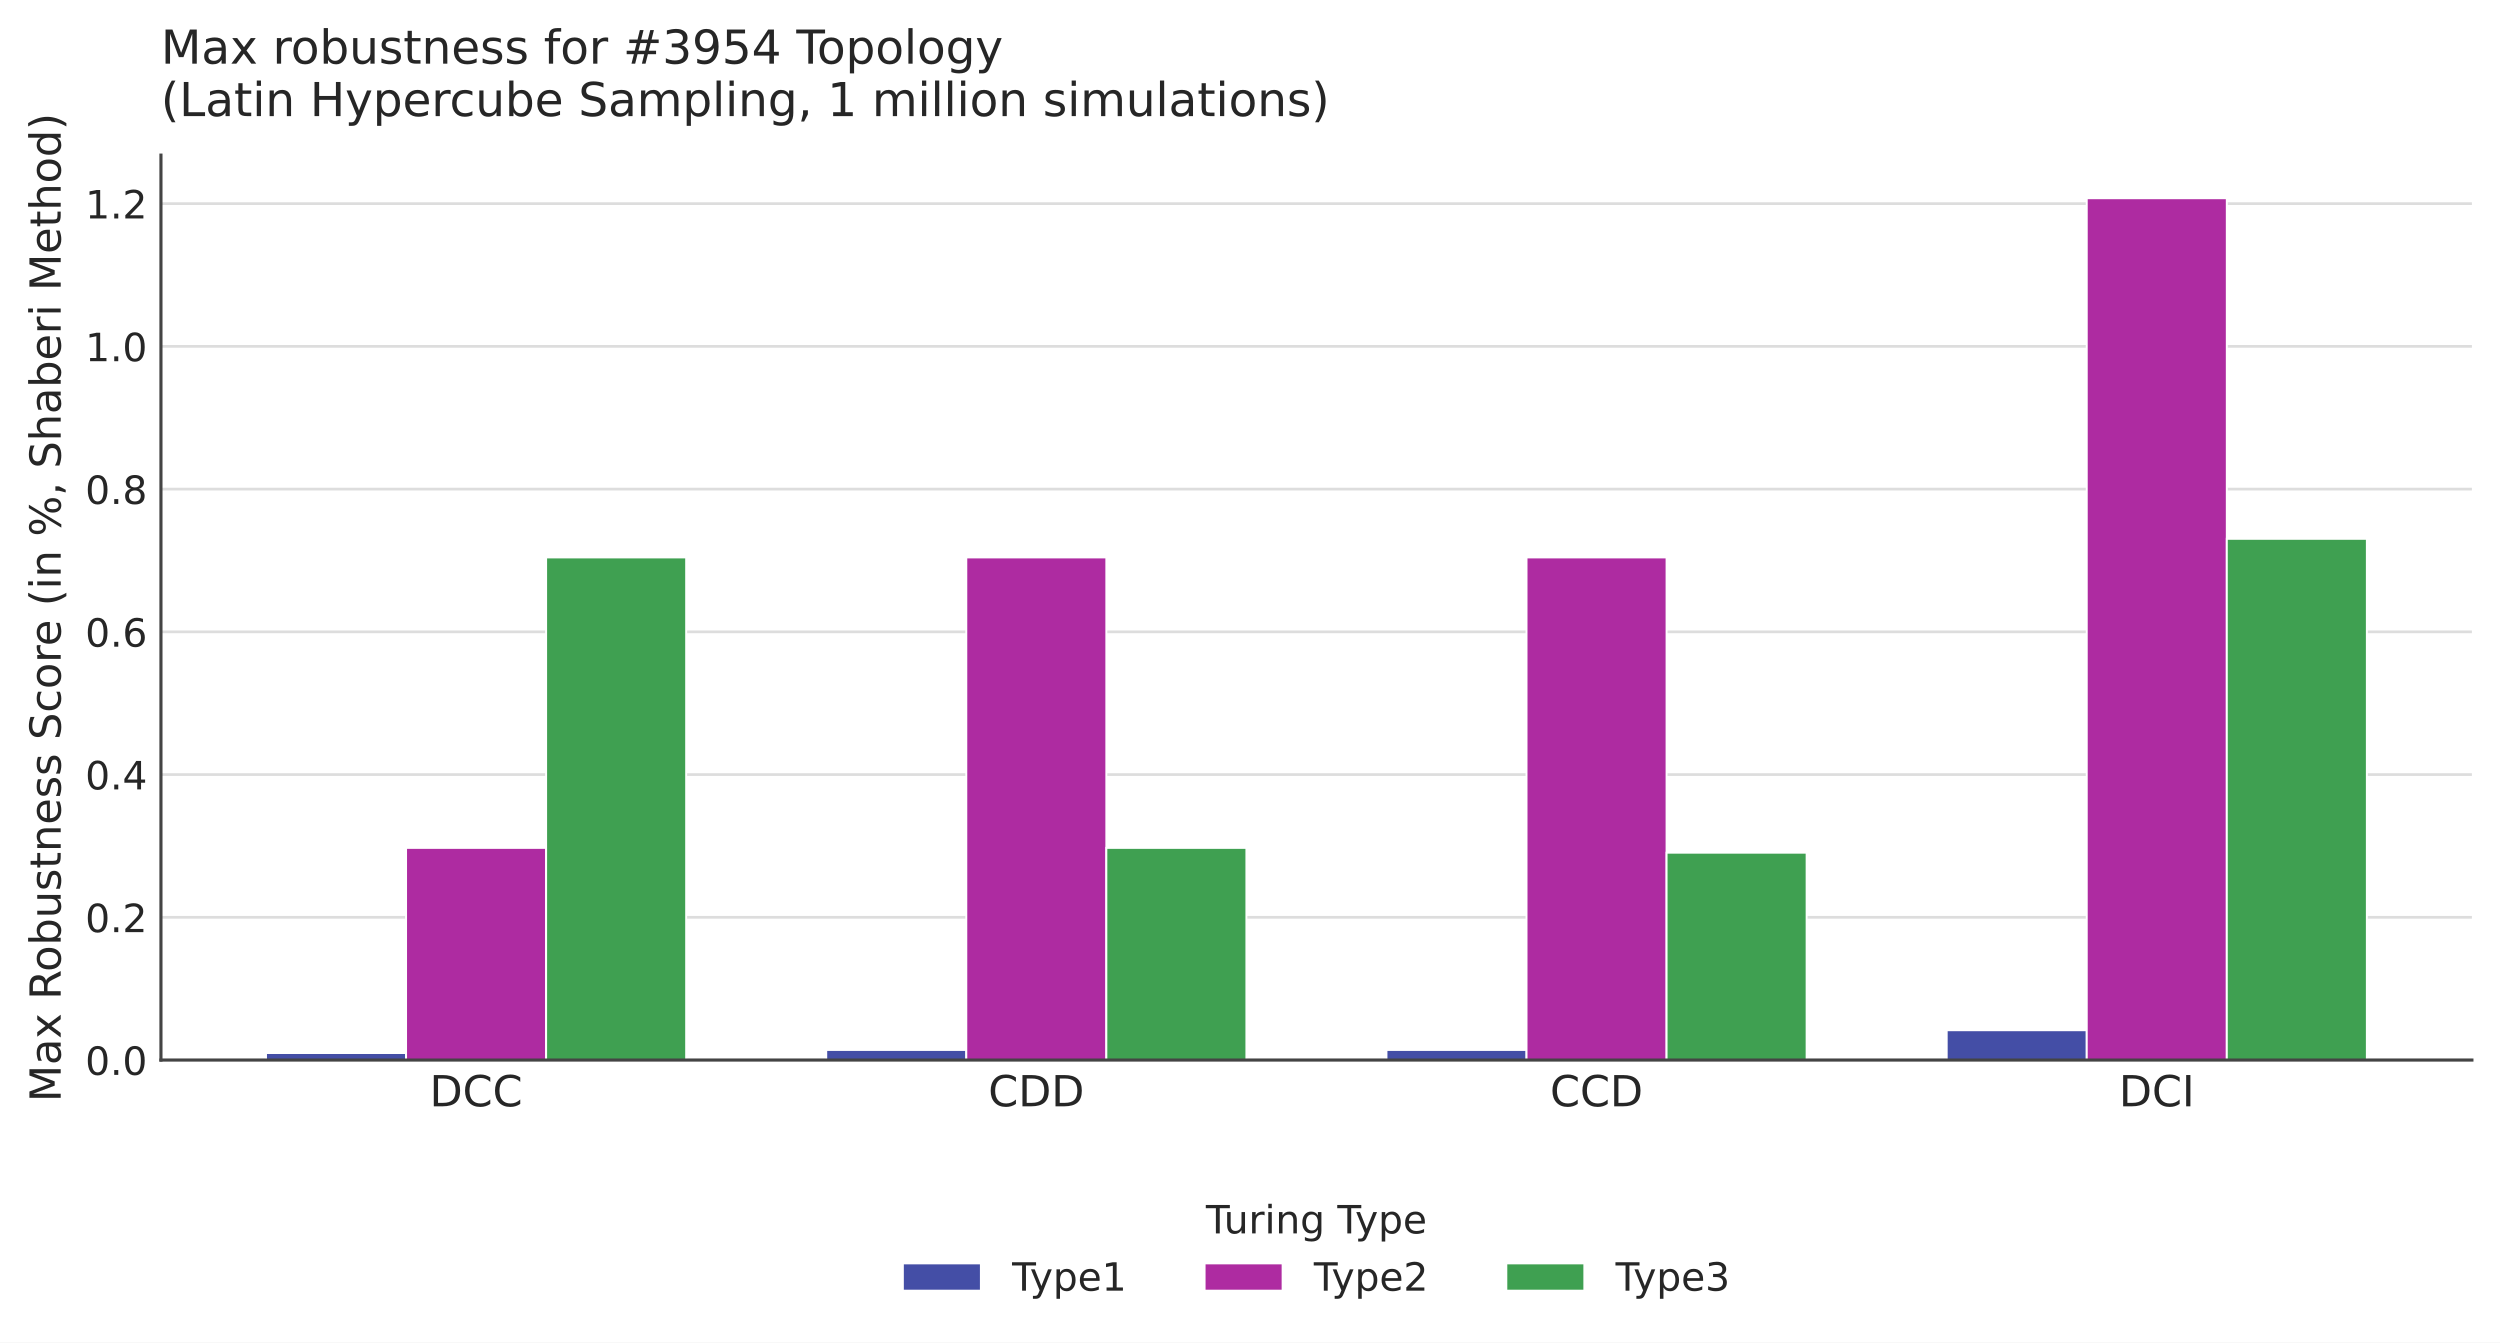
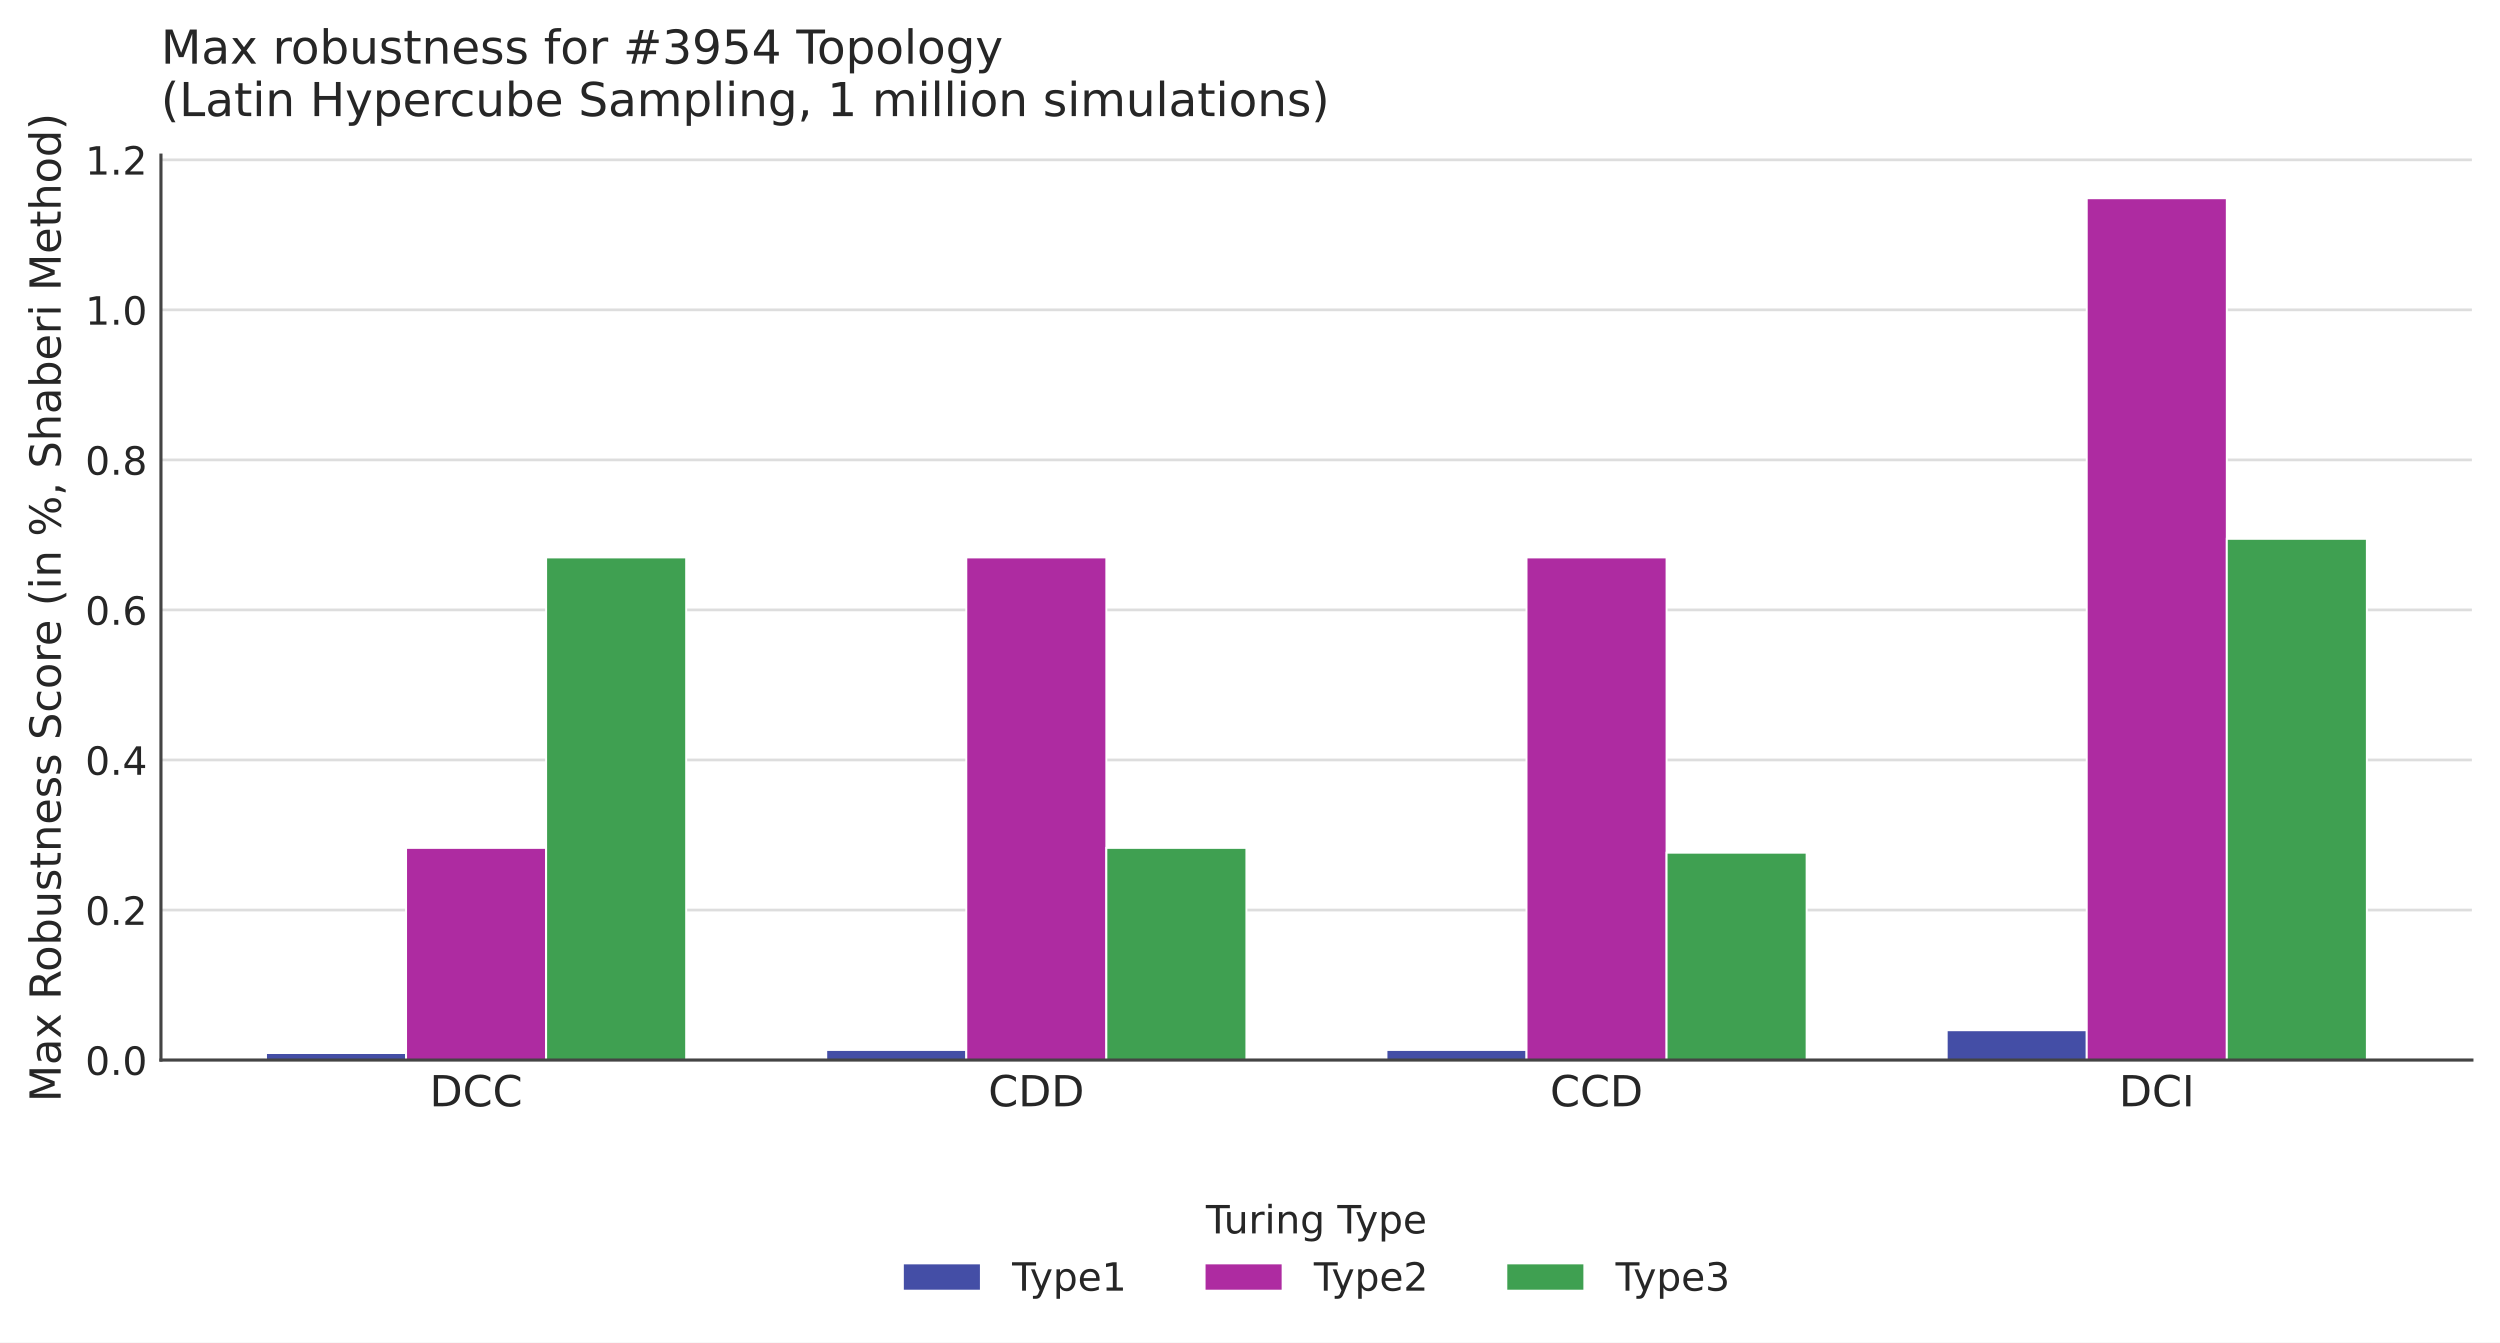
<svg xmlns="http://www.w3.org/2000/svg" xmlns:xlink="http://www.w3.org/1999/xlink" width="640.709pt" height="344.062pt" viewBox="0 0 640.709 344.062" version="1.1">
  <defs>
    <style type="text/css">*{stroke-linejoin: round; stroke-linecap: butt}</style>
  </defs>
  <g id="figure_1">
    <g id="patch_1">
      <path d="M 0 344.062  L 640.709 344.062  L 640.709 0  L 0 0  z " style="fill: #ffffff" />
    </g>
    <g id="axes_1">
      <g id="patch_2">
        <path d="M 41.249 271.675  L 633.509 271.675  L 633.509 39.755  L 41.249 39.755  z " style="fill: #ffffff" />
      </g>
      <g id="matplotlib.axis_1">
        <g id="xtick_1">
          <g id="line2d_1" />
          <g id="text_1">
            <g style="fill: #262626" transform="translate(110.0957 283.5338) scale(0.11 -0.11)">
              <defs>
                <path id="DejaVuSans-44" d="M 1259 4147  L 1259 519  L 2022 519  Q 2988 519 3436 956  Q 3884 1394 3884 2338  Q 3884 3275 3436 3711  Q 2988 4147 2022 4147  L 1259 4147  z M 628 4666  L 1925 4666  Q 3281 4666 3915 4102  Q 4550 3538 4550 2338  Q 4550 1131 3912 565  Q 3275 0 1925 0  L 628 0  L 628 4666  z " transform="scale(0.015625)" />
                <path id="DejaVuSans-43" d="M 4122 4306  L 4122 3641  Q 3803 3938 3442 4084  Q 3081 4231 2675 4231  Q 1875 4231 1450 3742  Q 1025 3253 1025 2328  Q 1025 1406 1450 917  Q 1875 428 2675 428  Q 3081 428 3442 575  Q 3803 722 4122 1019  L 4122 359  Q 3791 134 3420 21  Q 3050 -91 2638 -91  Q 1578 -91 968 557  Q 359 1206 359 2328  Q 359 3453 968 4101  Q 1578 4750 2638 4750  Q 3056 4750 3426 4639  Q 3797 4528 4122 4306  z " transform="scale(0.015625)" />
              </defs>
              <use xlink:href="#DejaVuSans-44" />
              <use xlink:href="#DejaVuSans-43" x="77.002" />
              <use xlink:href="#DejaVuSans-43" x="146.826" />
            </g>
          </g>
        </g>
        <g id="xtick_2">
          <g id="line2d_2" />
          <g id="text_2">
            <g style="fill: #262626" transform="translate(253.2794 283.5338) scale(0.11 -0.11)">
              <use xlink:href="#DejaVuSans-43" />
              <use xlink:href="#DejaVuSans-44" x="69.824" />
              <use xlink:href="#DejaVuSans-44" x="146.826" />
            </g>
          </g>
        </g>
        <g id="xtick_3">
          <g id="line2d_3" />
          <g id="text_3">
            <g style="fill: #262626" transform="translate(397.2521 283.5338) scale(0.11 -0.11)">
              <use xlink:href="#DejaVuSans-43" />
              <use xlink:href="#DejaVuSans-43" x="69.824" />
              <use xlink:href="#DejaVuSans-44" x="139.648" />
            </g>
          </g>
        </g>
        <g id="xtick_4">
          <g id="line2d_4" />
          <g id="text_4">
            <g style="fill: #262626" transform="translate(543.0483 283.5338) scale(0.11 -0.11)">
              <defs>
                <path id="DejaVuSans-49" d="M 628 4666  L 1259 4666  L 1259 0  L 628 0  L 628 4666  z " transform="scale(0.015625)" />
              </defs>
              <use xlink:href="#DejaVuSans-44" />
              <use xlink:href="#DejaVuSans-43" x="77.002" />
              <use xlink:href="#DejaVuSans-49" x="146.826" />
            </g>
          </g>
        </g>
      </g>
      <g id="matplotlib.axis_2">
        <g id="ytick_1">
          <g id="line2d_5">
-             <path d="M 41.249 271.675  L 633.509 271.675  " clip-path="url(#p489f357f24)" style="fill: none; stroke: #dddddd; stroke-width: 0.7; stroke-linecap: round" />
+             <path d="M 41.249 271.675  L 633.509 271.675  " clip-path="url(#pe543c9abd0)" style="fill: none; stroke: #dddddd; stroke-width: 0.7; stroke-linecap: round" />
          </g>
          <g id="line2d_6" />
          <g id="text_5">
            <g style="fill: #262626" transform="translate(21.84594 275.4747) scale(0.1 -0.1)">
              <defs>
                <path id="DejaVuSans-30" d="M 2034 4250  Q 1547 4250 1301 3770  Q 1056 3291 1056 2328  Q 1056 1369 1301 889  Q 1547 409 2034 409  Q 2525 409 2770 889  Q 3016 1369 3016 2328  Q 3016 3291 2770 3770  Q 2525 4250 2034 4250  z M 2034 4750  Q 2819 4750 3233 4129  Q 3647 3509 3647 2328  Q 3647 1150 3233 529  Q 2819 -91 2034 -91  Q 1250 -91 836 529  Q 422 1150 422 2328  Q 422 3509 836 4129  Q 1250 4750 2034 4750  z " transform="scale(0.015625)" />
                <path id="DejaVuSans-2e" d="M 684 794  L 1344 794  L 1344 0  L 684 0  L 684 794  z " transform="scale(0.015625)" />
              </defs>
              <use xlink:href="#DejaVuSans-30" />
              <use xlink:href="#DejaVuSans-2e" x="63.623" />
              <use xlink:href="#DejaVuSans-30" x="95.41" />
            </g>
          </g>
        </g>
        <g id="ytick_2">
          <g id="line2d_7">
-             <path d="M 41.249 235.095  L 633.509 235.095  " clip-path="url(#p489f357f24)" style="fill: none; stroke: #dddddd; stroke-width: 0.7; stroke-linecap: round" />
+             <path d="M 41.249 233.222  L 633.509 233.222  " clip-path="url(#pe543c9abd0)" style="fill: none; stroke: #dddddd; stroke-width: 0.7; stroke-linecap: round" />
          </g>
          <g id="line2d_8" />
          <g id="text_6">
-             <g style="fill: #262626" transform="translate(21.84594 238.8942) scale(0.1 -0.1)">
+             <g style="fill: #262626" transform="translate(21.84594 237.0213) scale(0.1 -0.1)">
              <defs>
                <path id="DejaVuSans-32" d="M 1228 531  L 3431 531  L 3431 0  L 469 0  L 469 531  Q 828 903 1448 1529  Q 2069 2156 2228 2338  Q 2531 2678 2651 2914  Q 2772 3150 2772 3378  Q 2772 3750 2511 3984  Q 2250 4219 1831 4219  Q 1534 4219 1204 4116  Q 875 4013 500 3803  L 500 4441  Q 881 4594 1212 4672  Q 1544 4750 1819 4750  Q 2544 4750 2975 4387  Q 3406 4025 3406 3419  Q 3406 3131 3298 2873  Q 3191 2616 2906 2266  Q 2828 2175 2409 1742  Q 1991 1309 1228 531  z " transform="scale(0.015625)" />
              </defs>
              <use xlink:href="#DejaVuSans-30" />
              <use xlink:href="#DejaVuSans-2e" x="63.623" />
              <use xlink:href="#DejaVuSans-32" x="95.41" />
            </g>
          </g>
        </g>
        <g id="ytick_3">
          <g id="line2d_9">
-             <path d="M 41.249 198.514  L 633.509 198.514  " clip-path="url(#p489f357f24)" style="fill: none; stroke: #dddddd; stroke-width: 0.7; stroke-linecap: round" />
+             <path d="M 41.249 194.769  L 633.509 194.769  " clip-path="url(#pe543c9abd0)" style="fill: none; stroke: #dddddd; stroke-width: 0.7; stroke-linecap: round" />
          </g>
          <g id="line2d_10" />
          <g id="text_7">
-             <g style="fill: #262626" transform="translate(21.84594 202.3136) scale(0.1 -0.1)">
+             <g style="fill: #262626" transform="translate(21.84594 198.568) scale(0.1 -0.1)">
              <defs>
                <path id="DejaVuSans-34" d="M 2419 4116  L 825 1625  L 2419 1625  L 2419 4116  z M 2253 4666  L 3047 4666  L 3047 1625  L 3713 1625  L 3713 1100  L 3047 1100  L 3047 0  L 2419 0  L 2419 1100  L 313 1100  L 313 1709  L 2253 4666  z " transform="scale(0.015625)" />
              </defs>
              <use xlink:href="#DejaVuSans-30" />
              <use xlink:href="#DejaVuSans-2e" x="63.623" />
              <use xlink:href="#DejaVuSans-34" x="95.41" />
            </g>
          </g>
        </g>
        <g id="ytick_4">
          <g id="line2d_11">
-             <path d="M 41.249 161.934  L 633.509 161.934  " clip-path="url(#p489f357f24)" style="fill: none; stroke: #dddddd; stroke-width: 0.7; stroke-linecap: round" />
+             <path d="M 41.249 156.315  L 633.509 156.315  " clip-path="url(#pe543c9abd0)" style="fill: none; stroke: #dddddd; stroke-width: 0.7; stroke-linecap: round" />
          </g>
          <g id="line2d_12" />
          <g id="text_8">
-             <g style="fill: #262626" transform="translate(21.84594 165.7331) scale(0.1 -0.1)">
+             <g style="fill: #262626" transform="translate(21.84594 160.1146) scale(0.1 -0.1)">
              <defs>
                <path id="DejaVuSans-36" d="M 2113 2584  Q 1688 2584 1439 2293  Q 1191 2003 1191 1497  Q 1191 994 1439 701  Q 1688 409 2113 409  Q 2538 409 2786 701  Q 3034 994 3034 1497  Q 3034 2003 2786 2293  Q 2538 2584 2113 2584  z M 3366 4563  L 3366 3988  Q 3128 4100 2886 4159  Q 2644 4219 2406 4219  Q 1781 4219 1451 3797  Q 1122 3375 1075 2522  Q 1259 2794 1537 2939  Q 1816 3084 2150 3084  Q 2853 3084 3261 2657  Q 3669 2231 3669 1497  Q 3669 778 3244 343  Q 2819 -91 2113 -91  Q 1303 -91 875 529  Q 447 1150 447 2328  Q 447 3434 972 4092  Q 1497 4750 2381 4750  Q 2619 4750 2861 4703  Q 3103 4656 3366 4563  z " transform="scale(0.015625)" />
              </defs>
              <use xlink:href="#DejaVuSans-30" />
              <use xlink:href="#DejaVuSans-2e" x="63.623" />
              <use xlink:href="#DejaVuSans-36" x="95.41" />
            </g>
          </g>
        </g>
        <g id="ytick_5">
          <g id="line2d_13">
-             <path d="M 41.249 125.353  L 633.509 125.353  " clip-path="url(#p489f357f24)" style="fill: none; stroke: #dddddd; stroke-width: 0.7; stroke-linecap: round" />
+             <path d="M 41.249 117.862  L 633.509 117.862  " clip-path="url(#pe543c9abd0)" style="fill: none; stroke: #dddddd; stroke-width: 0.7; stroke-linecap: round" />
          </g>
          <g id="line2d_14" />
          <g id="text_9">
-             <g style="fill: #262626" transform="translate(21.84594 129.1525) scale(0.1 -0.1)">
+             <g style="fill: #262626" transform="translate(21.84594 121.6612) scale(0.1 -0.1)">
              <defs>
                <path id="DejaVuSans-38" d="M 2034 2216  Q 1584 2216 1326 1975  Q 1069 1734 1069 1313  Q 1069 891 1326 650  Q 1584 409 2034 409  Q 2484 409 2743 651  Q 3003 894 3003 1313  Q 3003 1734 2745 1975  Q 2488 2216 2034 2216  z M 1403 2484  Q 997 2584 770 2862  Q 544 3141 544 3541  Q 544 4100 942 4425  Q 1341 4750 2034 4750  Q 2731 4750 3128 4425  Q 3525 4100 3525 3541  Q 3525 3141 3298 2862  Q 3072 2584 2669 2484  Q 3125 2378 3379 2068  Q 3634 1759 3634 1313  Q 3634 634 3220 271  Q 2806 -91 2034 -91  Q 1263 -91 848 271  Q 434 634 434 1313  Q 434 1759 690 2068  Q 947 2378 1403 2484  z M 1172 3481  Q 1172 3119 1398 2916  Q 1625 2713 2034 2713  Q 2441 2713 2670 2916  Q 2900 3119 2900 3481  Q 2900 3844 2670 4047  Q 2441 4250 2034 4250  Q 1625 4250 1398 4047  Q 1172 3844 1172 3481  z " transform="scale(0.015625)" />
              </defs>
              <use xlink:href="#DejaVuSans-30" />
              <use xlink:href="#DejaVuSans-2e" x="63.623" />
              <use xlink:href="#DejaVuSans-38" x="95.41" />
            </g>
          </g>
        </g>
        <g id="ytick_6">
          <g id="line2d_15">
-             <path d="M 41.249 88.773  L 633.509 88.773  " clip-path="url(#p489f357f24)" style="fill: none; stroke: #dddddd; stroke-width: 0.7; stroke-linecap: round" />
+             <path d="M 41.249 79.409  L 633.509 79.409  " clip-path="url(#pe543c9abd0)" style="fill: none; stroke: #dddddd; stroke-width: 0.7; stroke-linecap: round" />
          </g>
          <g id="line2d_16" />
          <g id="text_10">
-             <g style="fill: #262626" transform="translate(21.84594 92.57201) scale(0.1 -0.1)">
+             <g style="fill: #262626" transform="translate(21.84594 83.20784) scale(0.1 -0.1)">
              <defs>
                <path id="DejaVuSans-31" d="M 794 531  L 1825 531  L 1825 4091  L 703 3866  L 703 4441  L 1819 4666  L 2450 4666  L 2450 531  L 3481 531  L 3481 0  L 794 0  L 794 531  z " transform="scale(0.015625)" />
              </defs>
              <use xlink:href="#DejaVuSans-31" />
              <use xlink:href="#DejaVuSans-2e" x="63.623" />
              <use xlink:href="#DejaVuSans-30" x="95.41" />
            </g>
          </g>
        </g>
        <g id="ytick_7">
          <g id="line2d_17">
-             <path d="M 41.249 52.192  L 633.509 52.192  " clip-path="url(#p489f357f24)" style="fill: none; stroke: #dddddd; stroke-width: 0.7; stroke-linecap: round" />
+             <path d="M 41.249 40.955  L 633.509 40.955  " clip-path="url(#pe543c9abd0)" style="fill: none; stroke: #dddddd; stroke-width: 0.7; stroke-linecap: round" />
          </g>
          <g id="line2d_18" />
          <g id="text_11">
-             <g style="fill: #262626" transform="translate(21.84594 55.99146) scale(0.1 -0.1)">
+             <g style="fill: #262626" transform="translate(21.84594 44.75446) scale(0.1 -0.1)">
              <use xlink:href="#DejaVuSans-31" />
              <use xlink:href="#DejaVuSans-2e" x="63.623" />
              <use xlink:href="#DejaVuSans-32" x="95.41" />
            </g>
          </g>
        </g>
        <g id="text_12">
          <g style="fill: #262626" transform="translate(15.55828 282.4355) rotate(-90) scale(0.11 -0.11)">
            <defs>
              <path id="DejaVuSans-4d" d="M 628 4666  L 1569 4666  L 2759 1491  L 3956 4666  L 4897 4666  L 4897 0  L 4281 0  L 4281 4097  L 3078 897  L 2444 897  L 1241 4097  L 1241 0  L 628 0  L 628 4666  z " transform="scale(0.015625)" />
              <path id="DejaVuSans-61" d="M 2194 1759  Q 1497 1759 1228 1600  Q 959 1441 959 1056  Q 959 750 1161 570  Q 1363 391 1709 391  Q 2188 391 2477 730  Q 2766 1069 2766 1631  L 2766 1759  L 2194 1759  z M 3341 1997  L 3341 0  L 2766 0  L 2766 531  Q 2569 213 2275 61  Q 1981 -91 1556 -91  Q 1019 -91 701 211  Q 384 513 384 1019  Q 384 1609 779 1909  Q 1175 2209 1959 2209  L 2766 2209  L 2766 2266  Q 2766 2663 2505 2880  Q 2244 3097 1772 3097  Q 1472 3097 1187 3025  Q 903 2953 641 2809  L 641 3341  Q 956 3463 1253 3523  Q 1550 3584 1831 3584  Q 2591 3584 2966 3190  Q 3341 2797 3341 1997  z " transform="scale(0.015625)" />
              <path id="DejaVuSans-78" d="M 3513 3500  L 2247 1797  L 3578 0  L 2900 0  L 1881 1375  L 863 0  L 184 0  L 1544 1831  L 300 3500  L 978 3500  L 1906 2253  L 2834 3500  L 3513 3500  z " transform="scale(0.015625)" />
              <path id="DejaVuSans-20" transform="scale(0.015625)" />
              <path id="DejaVuSans-52" d="M 2841 2188  Q 3044 2119 3236 1894  Q 3428 1669 3622 1275  L 4263 0  L 3584 0  L 2988 1197  Q 2756 1666 2539 1819  Q 2322 1972 1947 1972  L 1259 1972  L 1259 0  L 628 0  L 628 4666  L 2053 4666  Q 2853 4666 3247 4331  Q 3641 3997 3641 3322  Q 3641 2881 3436 2590  Q 3231 2300 2841 2188  z M 1259 4147  L 1259 2491  L 2053 2491  Q 2509 2491 2742 2702  Q 2975 2913 2975 3322  Q 2975 3731 2742 3939  Q 2509 4147 2053 4147  L 1259 4147  z " transform="scale(0.015625)" />
              <path id="DejaVuSans-6f" d="M 1959 3097  Q 1497 3097 1228 2736  Q 959 2375 959 1747  Q 959 1119 1226 758  Q 1494 397 1959 397  Q 2419 397 2687 759  Q 2956 1122 2956 1747  Q 2956 2369 2687 2733  Q 2419 3097 1959 3097  z M 1959 3584  Q 2709 3584 3137 3096  Q 3566 2609 3566 1747  Q 3566 888 3137 398  Q 2709 -91 1959 -91  Q 1206 -91 779 398  Q 353 888 353 1747  Q 353 2609 779 3096  Q 1206 3584 1959 3584  z " transform="scale(0.015625)" />
              <path id="DejaVuSans-62" d="M 3116 1747  Q 3116 2381 2855 2742  Q 2594 3103 2138 3103  Q 1681 3103 1420 2742  Q 1159 2381 1159 1747  Q 1159 1113 1420 752  Q 1681 391 2138 391  Q 2594 391 2855 752  Q 3116 1113 3116 1747  z M 1159 2969  Q 1341 3281 1617 3432  Q 1894 3584 2278 3584  Q 2916 3584 3314 3078  Q 3713 2572 3713 1747  Q 3713 922 3314 415  Q 2916 -91 2278 -91  Q 1894 -91 1617 61  Q 1341 213 1159 525  L 1159 0  L 581 0  L 581 4863  L 1159 4863  L 1159 2969  z " transform="scale(0.015625)" />
              <path id="DejaVuSans-75" d="M 544 1381  L 544 3500  L 1119 3500  L 1119 1403  Q 1119 906 1312 657  Q 1506 409 1894 409  Q 2359 409 2629 706  Q 2900 1003 2900 1516  L 2900 3500  L 3475 3500  L 3475 0  L 2900 0  L 2900 538  Q 2691 219 2414 64  Q 2138 -91 1772 -91  Q 1169 -91 856 284  Q 544 659 544 1381  z M 1991 3584  L 1991 3584  z " transform="scale(0.015625)" />
              <path id="DejaVuSans-73" d="M 2834 3397  L 2834 2853  Q 2591 2978 2328 3040  Q 2066 3103 1784 3103  Q 1356 3103 1142 2972  Q 928 2841 928 2578  Q 928 2378 1081 2264  Q 1234 2150 1697 2047  L 1894 2003  Q 2506 1872 2764 1633  Q 3022 1394 3022 966  Q 3022 478 2636 193  Q 2250 -91 1575 -91  Q 1294 -91 989 -36  Q 684 19 347 128  L 347 722  Q 666 556 975 473  Q 1284 391 1588 391  Q 1994 391 2212 530  Q 2431 669 2431 922  Q 2431 1156 2273 1281  Q 2116 1406 1581 1522  L 1381 1569  Q 847 1681 609 1914  Q 372 2147 372 2553  Q 372 3047 722 3315  Q 1072 3584 1716 3584  Q 2034 3584 2315 3537  Q 2597 3491 2834 3397  z " transform="scale(0.015625)" />
              <path id="DejaVuSans-74" d="M 1172 4494  L 1172 3500  L 2356 3500  L 2356 3053  L 1172 3053  L 1172 1153  Q 1172 725 1289 603  Q 1406 481 1766 481  L 2356 481  L 2356 0  L 1766 0  Q 1100 0 847 248  Q 594 497 594 1153  L 594 3053  L 172 3053  L 172 3500  L 594 3500  L 594 4494  L 1172 4494  z " transform="scale(0.015625)" />
              <path id="DejaVuSans-6e" d="M 3513 2113  L 3513 0  L 2938 0  L 2938 2094  Q 2938 2591 2744 2837  Q 2550 3084 2163 3084  Q 1697 3084 1428 2787  Q 1159 2491 1159 1978  L 1159 0  L 581 0  L 581 3500  L 1159 3500  L 1159 2956  Q 1366 3272 1645 3428  Q 1925 3584 2291 3584  Q 2894 3584 3203 3211  Q 3513 2838 3513 2113  z " transform="scale(0.015625)" />
              <path id="DejaVuSans-65" d="M 3597 1894  L 3597 1613  L 953 1613  Q 991 1019 1311 708  Q 1631 397 2203 397  Q 2534 397 2845 478  Q 3156 559 3463 722  L 3463 178  Q 3153 47 2828 -22  Q 2503 -91 2169 -91  Q 1331 -91 842 396  Q 353 884 353 1716  Q 353 2575 817 3079  Q 1281 3584 2069 3584  Q 2775 3584 3186 3129  Q 3597 2675 3597 1894  z M 3022 2063  Q 3016 2534 2758 2815  Q 2500 3097 2075 3097  Q 1594 3097 1305 2825  Q 1016 2553 972 2059  L 3022 2063  z " transform="scale(0.015625)" />
              <path id="DejaVuSans-53" d="M 3425 4513  L 3425 3897  Q 3066 4069 2747 4153  Q 2428 4238 2131 4238  Q 1616 4238 1336 4038  Q 1056 3838 1056 3469  Q 1056 3159 1242 3001  Q 1428 2844 1947 2747  L 2328 2669  Q 3034 2534 3370 2195  Q 3706 1856 3706 1288  Q 3706 609 3251 259  Q 2797 -91 1919 -91  Q 1588 -91 1214 -16  Q 841 59 441 206  L 441 856  Q 825 641 1194 531  Q 1563 422 1919 422  Q 2459 422 2753 634  Q 3047 847 3047 1241  Q 3047 1584 2836 1778  Q 2625 1972 2144 2069  L 1759 2144  Q 1053 2284 737 2584  Q 422 2884 422 3419  Q 422 4038 858 4394  Q 1294 4750 2059 4750  Q 2388 4750 2728 4690  Q 3069 4631 3425 4513  z " transform="scale(0.015625)" />
              <path id="DejaVuSans-63" d="M 3122 3366  L 3122 2828  Q 2878 2963 2633 3030  Q 2388 3097 2138 3097  Q 1578 3097 1268 2742  Q 959 2388 959 1747  Q 959 1106 1268 751  Q 1578 397 2138 397  Q 2388 397 2633 464  Q 2878 531 3122 666  L 3122 134  Q 2881 22 2623 -34  Q 2366 -91 2075 -91  Q 1284 -91 818 406  Q 353 903 353 1747  Q 353 2603 823 3093  Q 1294 3584 2113 3584  Q 2378 3584 2631 3529  Q 2884 3475 3122 3366  z " transform="scale(0.015625)" />
              <path id="DejaVuSans-72" d="M 2631 2963  Q 2534 3019 2420 3045  Q 2306 3072 2169 3072  Q 1681 3072 1420 2755  Q 1159 2438 1159 1844  L 1159 0  L 581 0  L 581 3500  L 1159 3500  L 1159 2956  Q 1341 3275 1631 3429  Q 1922 3584 2338 3584  Q 2397 3584 2469 3576  Q 2541 3569 2628 3553  L 2631 2963  z " transform="scale(0.015625)" />
              <path id="DejaVuSans-28" d="M 1984 4856  Q 1566 4138 1362 3434  Q 1159 2731 1159 2009  Q 1159 1288 1364 580  Q 1569 -128 1984 -844  L 1484 -844  Q 1016 -109 783 600  Q 550 1309 550 2009  Q 550 2706 781 3412  Q 1013 4119 1484 4856  L 1984 4856  z " transform="scale(0.015625)" />
              <path id="DejaVuSans-69" d="M 603 3500  L 1178 3500  L 1178 0  L 603 0  L 603 3500  z M 603 4863  L 1178 4863  L 1178 4134  L 603 4134  L 603 4863  z " transform="scale(0.015625)" />
              <path id="DejaVuSans-25" d="M 4653 2053  Q 4381 2053 4226 1822  Q 4072 1591 4072 1178  Q 4072 772 4226 539  Q 4381 306 4653 306  Q 4919 306 5073 539  Q 5228 772 5228 1178  Q 5228 1588 5073 1820  Q 4919 2053 4653 2053  z M 4653 2450  Q 5147 2450 5437 2106  Q 5728 1763 5728 1178  Q 5728 594 5436 251  Q 5144 -91 4653 -91  Q 4153 -91 3862 251  Q 3572 594 3572 1178  Q 3572 1766 3864 2108  Q 4156 2450 4653 2450  z M 1428 4353  Q 1159 4353 1004 4120  Q 850 3888 850 3481  Q 850 3069 1003 2837  Q 1156 2606 1428 2606  Q 1700 2606 1854 2837  Q 2009 3069 2009 3481  Q 2009 3884 1853 4118  Q 1697 4353 1428 4353  z M 4250 4750  L 4750 4750  L 1831 -91  L 1331 -91  L 4250 4750  z M 1428 4750  Q 1922 4750 2215 4408  Q 2509 4066 2509 3481  Q 2509 2891 2217 2550  Q 1925 2209 1428 2209  Q 931 2209 642 2551  Q 353 2894 353 3481  Q 353 4063 643 4406  Q 934 4750 1428 4750  z " transform="scale(0.015625)" />
              <path id="DejaVuSans-2c" d="M 750 794  L 1409 794  L 1409 256  L 897 -744  L 494 -744  L 750 256  L 750 794  z " transform="scale(0.015625)" />
              <path id="DejaVuSans-68" d="M 3513 2113  L 3513 0  L 2938 0  L 2938 2094  Q 2938 2591 2744 2837  Q 2550 3084 2163 3084  Q 1697 3084 1428 2787  Q 1159 2491 1159 1978  L 1159 0  L 581 0  L 581 4863  L 1159 4863  L 1159 2956  Q 1366 3272 1645 3428  Q 1925 3584 2291 3584  Q 2894 3584 3203 3211  Q 3513 2838 3513 2113  z " transform="scale(0.015625)" />
              <path id="DejaVuSans-64" d="M 2906 2969  L 2906 4863  L 3481 4863  L 3481 0  L 2906 0  L 2906 525  Q 2725 213 2448 61  Q 2172 -91 1784 -91  Q 1150 -91 751 415  Q 353 922 353 1747  Q 353 2572 751 3078  Q 1150 3584 1784 3584  Q 2172 3584 2448 3432  Q 2725 3281 2906 2969  z M 947 1747  Q 947 1113 1208 752  Q 1469 391 1925 391  Q 2381 391 2643 752  Q 2906 1113 2906 1747  Q 2906 2381 2643 2742  Q 2381 3103 1925 3103  Q 1469 3103 1208 2742  Q 947 2381 947 1747  z " transform="scale(0.015625)" />
              <path id="DejaVuSans-29" d="M 513 4856  L 1013 4856  Q 1481 4119 1714 3412  Q 1947 2706 1947 2009  Q 1947 1309 1714 600  Q 1481 -109 1013 -844  L 513 -844  Q 928 -128 1133 580  Q 1338 1288 1338 2009  Q 1338 2731 1133 3434  Q 928 4138 513 4856  z " transform="scale(0.015625)" />
            </defs>
            <use xlink:href="#DejaVuSans-4d" />
            <use xlink:href="#DejaVuSans-61" x="86.279" />
            <use xlink:href="#DejaVuSans-78" x="147.559" />
            <use xlink:href="#DejaVuSans-20" x="206.738" />
            <use xlink:href="#DejaVuSans-52" x="238.525" />
            <use xlink:href="#DejaVuSans-6f" x="303.508" />
            <use xlink:href="#DejaVuSans-62" x="364.689" />
            <use xlink:href="#DejaVuSans-75" x="428.166" />
            <use xlink:href="#DejaVuSans-73" x="491.545" />
            <use xlink:href="#DejaVuSans-74" x="543.645" />
            <use xlink:href="#DejaVuSans-6e" x="582.854" />
            <use xlink:href="#DejaVuSans-65" x="646.232" />
            <use xlink:href="#DejaVuSans-73" x="707.756" />
            <use xlink:href="#DejaVuSans-73" x="759.855" />
            <use xlink:href="#DejaVuSans-20" x="811.955" />
            <use xlink:href="#DejaVuSans-53" x="843.742" />
            <use xlink:href="#DejaVuSans-63" x="907.219" />
            <use xlink:href="#DejaVuSans-6f" x="962.199" />
            <use xlink:href="#DejaVuSans-72" x="1023.381" />
            <use xlink:href="#DejaVuSans-65" x="1062.244" />
            <use xlink:href="#DejaVuSans-20" x="1123.768" />
            <use xlink:href="#DejaVuSans-28" x="1155.555" />
            <use xlink:href="#DejaVuSans-69" x="1194.568" />
            <use xlink:href="#DejaVuSans-6e" x="1222.352" />
            <use xlink:href="#DejaVuSans-20" x="1285.73" />
            <use xlink:href="#DejaVuSans-25" x="1317.518" />
            <use xlink:href="#DejaVuSans-2c" x="1412.537" />
            <use xlink:href="#DejaVuSans-20" x="1444.324" />
            <use xlink:href="#DejaVuSans-53" x="1476.111" />
            <use xlink:href="#DejaVuSans-68" x="1539.588" />
            <use xlink:href="#DejaVuSans-61" x="1602.967" />
            <use xlink:href="#DejaVuSans-62" x="1664.246" />
            <use xlink:href="#DejaVuSans-65" x="1727.723" />
            <use xlink:href="#DejaVuSans-72" x="1789.246" />
            <use xlink:href="#DejaVuSans-69" x="1830.359" />
            <use xlink:href="#DejaVuSans-20" x="1858.143" />
            <use xlink:href="#DejaVuSans-4d" x="1889.93" />
            <use xlink:href="#DejaVuSans-65" x="1976.209" />
            <use xlink:href="#DejaVuSans-74" x="2037.732" />
            <use xlink:href="#DejaVuSans-68" x="2076.941" />
            <use xlink:href="#DejaVuSans-6f" x="2140.32" />
            <use xlink:href="#DejaVuSans-64" x="2201.502" />
            <use xlink:href="#DejaVuSans-29" x="2264.979" />
          </g>
        </g>
      </g>
      <g id="patch_3">
-         <path d="M 68.17 271.675  L 104.065 271.675  L 104.065 269.868  L 68.17 269.868  z " clip-path="url(#p489f357f24)" style="fill: #444ea6; stroke: #ffffff; stroke-width: 0.5; stroke-linejoin: miter" />
+         <path d="M 68.17 271.675  L 104.065 271.675  L 104.065 269.868  L 68.17 269.868  z " clip-path="url(#pe543c9abd0)" style="fill: #444ea6; stroke: #ffffff; stroke-width: 0.5; stroke-linejoin: miter" />
      </g>
      <g id="patch_4">
-         <path d="M 211.748 271.675  L 247.643 271.675  L 247.643 269.08  L 211.748 269.08  z " clip-path="url(#p489f357f24)" style="fill: #444ea6; stroke: #ffffff; stroke-width: 0.5; stroke-linejoin: miter" />
+         <path d="M 211.748 271.675  L 247.643 271.675  L 247.643 269.08  L 211.748 269.08  z " clip-path="url(#pe543c9abd0)" style="fill: #444ea6; stroke: #ffffff; stroke-width: 0.5; stroke-linejoin: miter" />
      </g>
      <g id="patch_5">
-         <path d="M 355.326 271.675  L 391.221 271.675  L 391.221 269.08  L 355.326 269.08  z " clip-path="url(#p489f357f24)" style="fill: #444ea6; stroke: #ffffff; stroke-width: 0.5; stroke-linejoin: miter" />
+         <path d="M 355.326 271.675  L 391.221 271.675  L 391.221 269.08  L 355.326 269.08  z " clip-path="url(#pe543c9abd0)" style="fill: #444ea6; stroke: #ffffff; stroke-width: 0.5; stroke-linejoin: miter" />
      </g>
      <g id="patch_6">
-         <path d="M 498.905 271.675  L 534.799 271.675  L 534.799 264.023  L 498.905 264.023  z " clip-path="url(#p489f357f24)" style="fill: #444ea6; stroke: #ffffff; stroke-width: 0.5; stroke-linejoin: miter" />
+         <path d="M 498.905 271.675  L 534.799 271.675  L 534.799 264.023  L 498.905 264.023  z " clip-path="url(#pe543c9abd0)" style="fill: #444ea6; stroke: #ffffff; stroke-width: 0.5; stroke-linejoin: miter" />
      </g>
      <g id="patch_7">
-         <path d="M 104.065 271.675  L 139.959 271.675  L 139.959 217.302  L 104.065 217.302  z " clip-path="url(#p489f357f24)" style="fill: #ae2ba1; stroke: #ffffff; stroke-width: 0.5; stroke-linejoin: miter" />
+         <path d="M 104.065 271.675  L 139.959 271.675  L 139.959 217.302  L 104.065 217.302  z " clip-path="url(#pe543c9abd0)" style="fill: #ae2ba1; stroke: #ffffff; stroke-width: 0.5; stroke-linejoin: miter" />
      </g>
      <g id="patch_8">
-         <path d="M 247.643 271.675  L 283.537 271.675  L 283.537 142.857  L 247.643 142.857  z " clip-path="url(#p489f357f24)" style="fill: #ae2ba1; stroke: #ffffff; stroke-width: 0.5; stroke-linejoin: miter" />
+         <path d="M 247.643 271.675  L 283.537 271.675  L 283.537 142.857  L 247.643 142.857  z " clip-path="url(#pe543c9abd0)" style="fill: #ae2ba1; stroke: #ffffff; stroke-width: 0.5; stroke-linejoin: miter" />
      </g>
      <g id="patch_9">
-         <path d="M 391.221 271.675  L 427.115 271.675  L 427.115 142.857  L 391.221 142.857  z " clip-path="url(#p489f357f24)" style="fill: #ae2ba1; stroke: #ffffff; stroke-width: 0.5; stroke-linejoin: miter" />
+         <path d="M 391.221 271.675  L 427.115 271.675  L 427.115 142.857  L 391.221 142.857  z " clip-path="url(#pe543c9abd0)" style="fill: #ae2ba1; stroke: #ffffff; stroke-width: 0.5; stroke-linejoin: miter" />
      </g>
      <g id="patch_10">
-         <path d="M 534.799 271.675  L 570.694 271.675  L 570.694 50.799  L 534.799 50.799  z " clip-path="url(#p489f357f24)" style="fill: #ae2ba1; stroke: #ffffff; stroke-width: 0.5; stroke-linejoin: miter" />
+         <path d="M 534.799 271.675  L 570.694 271.675  L 570.694 50.799  L 534.799 50.799  z " clip-path="url(#pe543c9abd0)" style="fill: #ae2ba1; stroke: #ffffff; stroke-width: 0.5; stroke-linejoin: miter" />
      </g>
      <g id="patch_11">
-         <path d="M 139.959 271.675  L 175.854 271.675  L 175.854 142.857  L 139.959 142.857  z " clip-path="url(#p489f357f24)" style="fill: #3fa051; stroke: #ffffff; stroke-width: 0.5; stroke-linejoin: miter" />
+         <path d="M 139.959 271.675  L 175.854 271.675  L 175.854 142.857  L 139.959 142.857  z " clip-path="url(#pe543c9abd0)" style="fill: #3fa051; stroke: #ffffff; stroke-width: 0.5; stroke-linejoin: miter" />
      </g>
      <g id="patch_12">
-         <path d="M 283.537 271.675  L 319.432 271.675  L 319.432 217.302  L 283.537 217.302  z " clip-path="url(#p489f357f24)" style="fill: #3fa051; stroke: #ffffff; stroke-width: 0.5; stroke-linejoin: miter" />
+         <path d="M 283.537 271.675  L 319.432 271.675  L 319.432 217.302  L 283.537 217.302  z " clip-path="url(#pe543c9abd0)" style="fill: #3fa051; stroke: #ffffff; stroke-width: 0.5; stroke-linejoin: miter" />
      </g>
      <g id="patch_13">
-         <path d="M 427.115 271.675  L 463.01 271.675  L 463.01 218.533  L 427.115 218.533  z " clip-path="url(#p489f357f24)" style="fill: #3fa051; stroke: #ffffff; stroke-width: 0.5; stroke-linejoin: miter" />
+         <path d="M 427.115 271.675  L 463.01 271.675  L 463.01 218.533  L 427.115 218.533  z " clip-path="url(#pe543c9abd0)" style="fill: #3fa051; stroke: #ffffff; stroke-width: 0.5; stroke-linejoin: miter" />
      </g>
      <g id="patch_14">
-         <path d="M 570.694 271.675  L 606.588 271.675  L 606.588 138.088  L 570.694 138.088  z " clip-path="url(#p489f357f24)" style="fill: #3fa051; stroke: #ffffff; stroke-width: 0.5; stroke-linejoin: miter" />
+         <path d="M 570.694 271.675  L 606.588 271.675  L 606.588 138.088  L 570.694 138.088  z " clip-path="url(#pe543c9abd0)" style="fill: #3fa051; stroke: #ffffff; stroke-width: 0.5; stroke-linejoin: miter" />
      </g>
      <g id="patch_15">
        <path d="M 41.249 271.675  L 41.249 39.755  " style="fill: none; stroke: #444444; stroke-width: 0.8; stroke-linejoin: miter; stroke-linecap: square" />
      </g>
      <g id="patch_16">
        <path d="M 41.249 271.675  L 633.509 271.675  " style="fill: none; stroke: #444444; stroke-width: 0.8; stroke-linejoin: miter; stroke-linecap: square" />
      </g>
      <g id="text_13">
        <g style="fill: #262626" transform="translate(41.24906 16.31812) scale(0.12 -0.12)">
          <defs>
            <path id="DejaVuSans-66" d="M 2375 4863  L 2375 4384  L 1825 4384  Q 1516 4384 1395 4259  Q 1275 4134 1275 3809  L 1275 3500  L 2222 3500  L 2222 3053  L 1275 3053  L 1275 0  L 697 0  L 697 3053  L 147 3053  L 147 3500  L 697 3500  L 697 3744  Q 697 4328 969 4595  Q 1241 4863 1831 4863  L 2375 4863  z " transform="scale(0.015625)" />
            <path id="DejaVuSans-23" d="M 3272 2816  L 2363 2816  L 2100 1772  L 3016 1772  L 3272 2816  z M 2803 4594  L 2478 3297  L 3391 3297  L 3719 4594  L 4219 4594  L 3897 3297  L 4872 3297  L 4872 2816  L 3775 2816  L 3519 1772  L 4513 1772  L 4513 1294  L 3397 1294  L 3072 0  L 2572 0  L 2894 1294  L 1978 1294  L 1656 0  L 1153 0  L 1478 1294  L 494 1294  L 494 1772  L 1594 1772  L 1856 2816  L 850 2816  L 850 3297  L 1978 3297  L 2297 4594  L 2803 4594  z " transform="scale(0.015625)" />
            <path id="DejaVuSans-33" d="M 2597 2516  Q 3050 2419 3304 2112  Q 3559 1806 3559 1356  Q 3559 666 3084 287  Q 2609 -91 1734 -91  Q 1441 -91 1130 -33  Q 819 25 488 141  L 488 750  Q 750 597 1062 519  Q 1375 441 1716 441  Q 2309 441 2620 675  Q 2931 909 2931 1356  Q 2931 1769 2642 2001  Q 2353 2234 1838 2234  L 1294 2234  L 1294 2753  L 1863 2753  Q 2328 2753 2575 2939  Q 2822 3125 2822 3475  Q 2822 3834 2567 4026  Q 2313 4219 1838 4219  Q 1578 4219 1281 4162  Q 984 4106 628 3988  L 628 4550  Q 988 4650 1302 4700  Q 1616 4750 1894 4750  Q 2613 4750 3031 4423  Q 3450 4097 3450 3541  Q 3450 3153 3228 2886  Q 3006 2619 2597 2516  z " transform="scale(0.015625)" />
            <path id="DejaVuSans-39" d="M 703 97  L 703 672  Q 941 559 1184 500  Q 1428 441 1663 441  Q 2288 441 2617 861  Q 2947 1281 2994 2138  Q 2813 1869 2534 1725  Q 2256 1581 1919 1581  Q 1219 1581 811 2004  Q 403 2428 403 3163  Q 403 3881 828 4315  Q 1253 4750 1959 4750  Q 2769 4750 3195 4129  Q 3622 3509 3622 2328  Q 3622 1225 3098 567  Q 2575 -91 1691 -91  Q 1453 -91 1209 -44  Q 966 3 703 97  z M 1959 2075  Q 2384 2075 2632 2365  Q 2881 2656 2881 3163  Q 2881 3666 2632 3958  Q 2384 4250 1959 4250  Q 1534 4250 1286 3958  Q 1038 3666 1038 3163  Q 1038 2656 1286 2365  Q 1534 2075 1959 2075  z " transform="scale(0.015625)" />
            <path id="DejaVuSans-35" d="M 691 4666  L 3169 4666  L 3169 4134  L 1269 4134  L 1269 2991  Q 1406 3038 1543 3061  Q 1681 3084 1819 3084  Q 2600 3084 3056 2656  Q 3513 2228 3513 1497  Q 3513 744 3044 326  Q 2575 -91 1722 -91  Q 1428 -91 1123 -41  Q 819 9 494 109  L 494 744  Q 775 591 1075 516  Q 1375 441 1709 441  Q 2250 441 2565 725  Q 2881 1009 2881 1497  Q 2881 1984 2565 2268  Q 2250 2553 1709 2553  Q 1456 2553 1204 2497  Q 953 2441 691 2322  L 691 4666  z " transform="scale(0.015625)" />
            <path id="DejaVuSans-54" d="M -19 4666  L 3928 4666  L 3928 4134  L 2272 4134  L 2272 0  L 1638 0  L 1638 4134  L -19 4134  L -19 4666  z " transform="scale(0.015625)" />
            <path id="DejaVuSans-70" d="M 1159 525  L 1159 -1331  L 581 -1331  L 581 3500  L 1159 3500  L 1159 2969  Q 1341 3281 1617 3432  Q 1894 3584 2278 3584  Q 2916 3584 3314 3078  Q 3713 2572 3713 1747  Q 3713 922 3314 415  Q 2916 -91 2278 -91  Q 1894 -91 1617 61  Q 1341 213 1159 525  z M 3116 1747  Q 3116 2381 2855 2742  Q 2594 3103 2138 3103  Q 1681 3103 1420 2742  Q 1159 2381 1159 1747  Q 1159 1113 1420 752  Q 1681 391 2138 391  Q 2594 391 2855 752  Q 3116 1113 3116 1747  z " transform="scale(0.015625)" />
            <path id="DejaVuSans-6c" d="M 603 4863  L 1178 4863  L 1178 0  L 603 0  L 603 4863  z " transform="scale(0.015625)" />
            <path id="DejaVuSans-67" d="M 2906 1791  Q 2906 2416 2648 2759  Q 2391 3103 1925 3103  Q 1463 3103 1205 2759  Q 947 2416 947 1791  Q 947 1169 1205 825  Q 1463 481 1925 481  Q 2391 481 2648 825  Q 2906 1169 2906 1791  z M 3481 434  Q 3481 -459 3084 -895  Q 2688 -1331 1869 -1331  Q 1566 -1331 1297 -1286  Q 1028 -1241 775 -1147  L 775 -588  Q 1028 -725 1275 -790  Q 1522 -856 1778 -856  Q 2344 -856 2625 -561  Q 2906 -266 2906 331  L 2906 616  Q 2728 306 2450 153  Q 2172 0 1784 0  Q 1141 0 747 490  Q 353 981 353 1791  Q 353 2603 747 3093  Q 1141 3584 1784 3584  Q 2172 3584 2450 3431  Q 2728 3278 2906 2969  L 2906 3500  L 3481 3500  L 3481 434  z " transform="scale(0.015625)" />
            <path id="DejaVuSans-79" d="M 2059 -325  Q 1816 -950 1584 -1140  Q 1353 -1331 966 -1331  L 506 -1331  L 506 -850  L 844 -850  Q 1081 -850 1212 -737  Q 1344 -625 1503 -206  L 1606 56  L 191 3500  L 800 3500  L 1894 763  L 2988 3500  L 3597 3500  L 2059 -325  z " transform="scale(0.015625)" />
          </defs>
          <use xlink:href="#DejaVuSans-4d" />
          <use xlink:href="#DejaVuSans-61" x="86.279" />
          <use xlink:href="#DejaVuSans-78" x="147.559" />
          <use xlink:href="#DejaVuSans-20" x="206.738" />
          <use xlink:href="#DejaVuSans-72" x="238.525" />
          <use xlink:href="#DejaVuSans-6f" x="277.389" />
          <use xlink:href="#DejaVuSans-62" x="338.57" />
          <use xlink:href="#DejaVuSans-75" x="402.047" />
          <use xlink:href="#DejaVuSans-73" x="465.426" />
          <use xlink:href="#DejaVuSans-74" x="517.525" />
          <use xlink:href="#DejaVuSans-6e" x="556.734" />
          <use xlink:href="#DejaVuSans-65" x="620.113" />
          <use xlink:href="#DejaVuSans-73" x="681.637" />
          <use xlink:href="#DejaVuSans-73" x="733.736" />
          <use xlink:href="#DejaVuSans-20" x="785.836" />
          <use xlink:href="#DejaVuSans-66" x="817.623" />
          <use xlink:href="#DejaVuSans-6f" x="852.828" />
          <use xlink:href="#DejaVuSans-72" x="914.01" />
          <use xlink:href="#DejaVuSans-20" x="955.123" />
          <use xlink:href="#DejaVuSans-23" x="986.91" />
          <use xlink:href="#DejaVuSans-33" x="1070.699" />
          <use xlink:href="#DejaVuSans-39" x="1134.322" />
          <use xlink:href="#DejaVuSans-35" x="1197.945" />
          <use xlink:href="#DejaVuSans-34" x="1261.568" />
          <use xlink:href="#DejaVuSans-20" x="1325.191" />
          <use xlink:href="#DejaVuSans-54" x="1356.979" />
          <use xlink:href="#DejaVuSans-6f" x="1401.062" />
          <use xlink:href="#DejaVuSans-70" x="1462.244" />
          <use xlink:href="#DejaVuSans-6f" x="1525.721" />
          <use xlink:href="#DejaVuSans-6c" x="1586.902" />
          <use xlink:href="#DejaVuSans-6f" x="1614.686" />
          <use xlink:href="#DejaVuSans-67" x="1675.867" />
          <use xlink:href="#DejaVuSans-79" x="1739.344" />
        </g>
        <g style="fill: #262626" transform="translate(41.24906 29.7555) scale(0.12 -0.12)">
          <defs>
            <path id="DejaVuSans-4c" d="M 628 4666  L 1259 4666  L 1259 531  L 3531 531  L 3531 0  L 628 0  L 628 4666  z " transform="scale(0.015625)" />
            <path id="DejaVuSans-48" d="M 628 4666  L 1259 4666  L 1259 2753  L 3553 2753  L 3553 4666  L 4184 4666  L 4184 0  L 3553 0  L 3553 2222  L 1259 2222  L 1259 0  L 628 0  L 628 4666  z " transform="scale(0.015625)" />
            <path id="DejaVuSans-6d" d="M 3328 2828  Q 3544 3216 3844 3400  Q 4144 3584 4550 3584  Q 5097 3584 5394 3201  Q 5691 2819 5691 2113  L 5691 0  L 5113 0  L 5113 2094  Q 5113 2597 4934 2840  Q 4756 3084 4391 3084  Q 3944 3084 3684 2787  Q 3425 2491 3425 1978  L 3425 0  L 2847 0  L 2847 2094  Q 2847 2600 2669 2842  Q 2491 3084 2119 3084  Q 1678 3084 1418 2786  Q 1159 2488 1159 1978  L 1159 0  L 581 0  L 581 3500  L 1159 3500  L 1159 2956  Q 1356 3278 1631 3431  Q 1906 3584 2284 3584  Q 2666 3584 2933 3390  Q 3200 3197 3328 2828  z " transform="scale(0.015625)" />
          </defs>
          <use xlink:href="#DejaVuSans-28" />
          <use xlink:href="#DejaVuSans-4c" x="39.014" />
          <use xlink:href="#DejaVuSans-61" x="94.727" />
          <use xlink:href="#DejaVuSans-74" x="156.006" />
          <use xlink:href="#DejaVuSans-69" x="195.215" />
          <use xlink:href="#DejaVuSans-6e" x="222.998" />
          <use xlink:href="#DejaVuSans-20" x="286.377" />
          <use xlink:href="#DejaVuSans-48" x="318.164" />
          <use xlink:href="#DejaVuSans-79" x="393.359" />
          <use xlink:href="#DejaVuSans-70" x="452.539" />
          <use xlink:href="#DejaVuSans-65" x="516.016" />
          <use xlink:href="#DejaVuSans-72" x="577.539" />
          <use xlink:href="#DejaVuSans-63" x="616.402" />
          <use xlink:href="#DejaVuSans-75" x="671.383" />
          <use xlink:href="#DejaVuSans-62" x="734.762" />
          <use xlink:href="#DejaVuSans-65" x="798.238" />
          <use xlink:href="#DejaVuSans-20" x="859.762" />
          <use xlink:href="#DejaVuSans-53" x="891.549" />
          <use xlink:href="#DejaVuSans-61" x="955.025" />
          <use xlink:href="#DejaVuSans-6d" x="1016.305" />
          <use xlink:href="#DejaVuSans-70" x="1113.717" />
          <use xlink:href="#DejaVuSans-6c" x="1177.193" />
          <use xlink:href="#DejaVuSans-69" x="1204.977" />
          <use xlink:href="#DejaVuSans-6e" x="1232.76" />
          <use xlink:href="#DejaVuSans-67" x="1296.139" />
          <use xlink:href="#DejaVuSans-2c" x="1359.615" />
          <use xlink:href="#DejaVuSans-20" x="1391.402" />
          <use xlink:href="#DejaVuSans-31" x="1423.189" />
          <use xlink:href="#DejaVuSans-20" x="1486.812" />
          <use xlink:href="#DejaVuSans-6d" x="1518.6" />
          <use xlink:href="#DejaVuSans-69" x="1616.012" />
          <use xlink:href="#DejaVuSans-6c" x="1643.795" />
          <use xlink:href="#DejaVuSans-6c" x="1671.578" />
          <use xlink:href="#DejaVuSans-69" x="1699.361" />
          <use xlink:href="#DejaVuSans-6f" x="1727.145" />
          <use xlink:href="#DejaVuSans-6e" x="1788.326" />
          <use xlink:href="#DejaVuSans-20" x="1851.705" />
          <use xlink:href="#DejaVuSans-73" x="1883.492" />
          <use xlink:href="#DejaVuSans-69" x="1935.592" />
          <use xlink:href="#DejaVuSans-6d" x="1963.375" />
          <use xlink:href="#DejaVuSans-75" x="2060.787" />
          <use xlink:href="#DejaVuSans-6c" x="2124.166" />
          <use xlink:href="#DejaVuSans-61" x="2151.949" />
          <use xlink:href="#DejaVuSans-74" x="2213.229" />
          <use xlink:href="#DejaVuSans-69" x="2252.438" />
          <use xlink:href="#DejaVuSans-6f" x="2280.221" />
          <use xlink:href="#DejaVuSans-6e" x="2341.402" />
          <use xlink:href="#DejaVuSans-73" x="2404.781" />
          <use xlink:href="#DejaVuSans-29" x="2456.881" />
        </g>
      </g>
      <g id="legend_1">
        <g id="text_14">
          <g style="fill: #262626" transform="translate(309.0533 316.1043) scale(0.1 -0.1)">
            <use xlink:href="#DejaVuSans-54" />
            <use xlink:href="#DejaVuSans-75" x="45.959" />
            <use xlink:href="#DejaVuSans-72" x="109.338" />
            <use xlink:href="#DejaVuSans-69" x="150.451" />
            <use xlink:href="#DejaVuSans-6e" x="178.234" />
            <use xlink:href="#DejaVuSans-67" x="241.613" />
            <use xlink:href="#DejaVuSans-20" x="305.09" />
            <use xlink:href="#DejaVuSans-54" x="336.877" />
            <use xlink:href="#DejaVuSans-79" x="382.336" />
            <use xlink:href="#DejaVuSans-70" x="441.516" />
            <use xlink:href="#DejaVuSans-65" x="504.992" />
          </g>
        </g>
        <g id="patch_17">
          <path d="M 231.387 330.782  L 251.387 330.782  L 251.387 323.782  L 231.387 323.782  z " style="fill: #444ea6; stroke: #ffffff; stroke-width: 0.5; stroke-linejoin: miter" />
        </g>
        <g id="text_15">
          <g style="fill: #262626" transform="translate(259.3869 330.7825) scale(0.1 -0.1)">
            <use xlink:href="#DejaVuSans-54" />
            <use xlink:href="#DejaVuSans-79" x="45.459" />
            <use xlink:href="#DejaVuSans-70" x="104.639" />
            <use xlink:href="#DejaVuSans-65" x="168.115" />
            <use xlink:href="#DejaVuSans-31" x="229.639" />
          </g>
        </g>
        <g id="patch_18">
          <path d="M 308.715 330.782  L 328.715 330.782  L 328.715 323.782  L 308.715 323.782  z " style="fill: #ae2ba1; stroke: #ffffff; stroke-width: 0.5; stroke-linejoin: miter" />
        </g>
        <g id="text_16">
          <g style="fill: #262626" transform="translate(336.715 330.7825) scale(0.1 -0.1)">
            <use xlink:href="#DejaVuSans-54" />
            <use xlink:href="#DejaVuSans-79" x="45.459" />
            <use xlink:href="#DejaVuSans-70" x="104.639" />
            <use xlink:href="#DejaVuSans-65" x="168.115" />
            <use xlink:href="#DejaVuSans-32" x="229.639" />
          </g>
        </g>
        <g id="patch_19">
          <path d="M 386.043 330.782  L 406.043 330.782  L 406.043 323.782  L 386.043 323.782  z " style="fill: #3fa051; stroke: #ffffff; stroke-width: 0.5; stroke-linejoin: miter" />
        </g>
        <g id="text_17">
          <g style="fill: #262626" transform="translate(414.0431 330.7825) scale(0.1 -0.1)">
            <use xlink:href="#DejaVuSans-54" />
            <use xlink:href="#DejaVuSans-79" x="45.459" />
            <use xlink:href="#DejaVuSans-70" x="104.639" />
            <use xlink:href="#DejaVuSans-65" x="168.115" />
            <use xlink:href="#DejaVuSans-33" x="229.639" />
          </g>
        </g>
      </g>
    </g>
  </g>
  <defs>
-     <clipPath id="p489f357f24">
+     <clipPath id="pe543c9abd0">
      <rect x="41.249" y="39.755" width="592.26" height="231.92" />
    </clipPath>
  </defs>
</svg>
